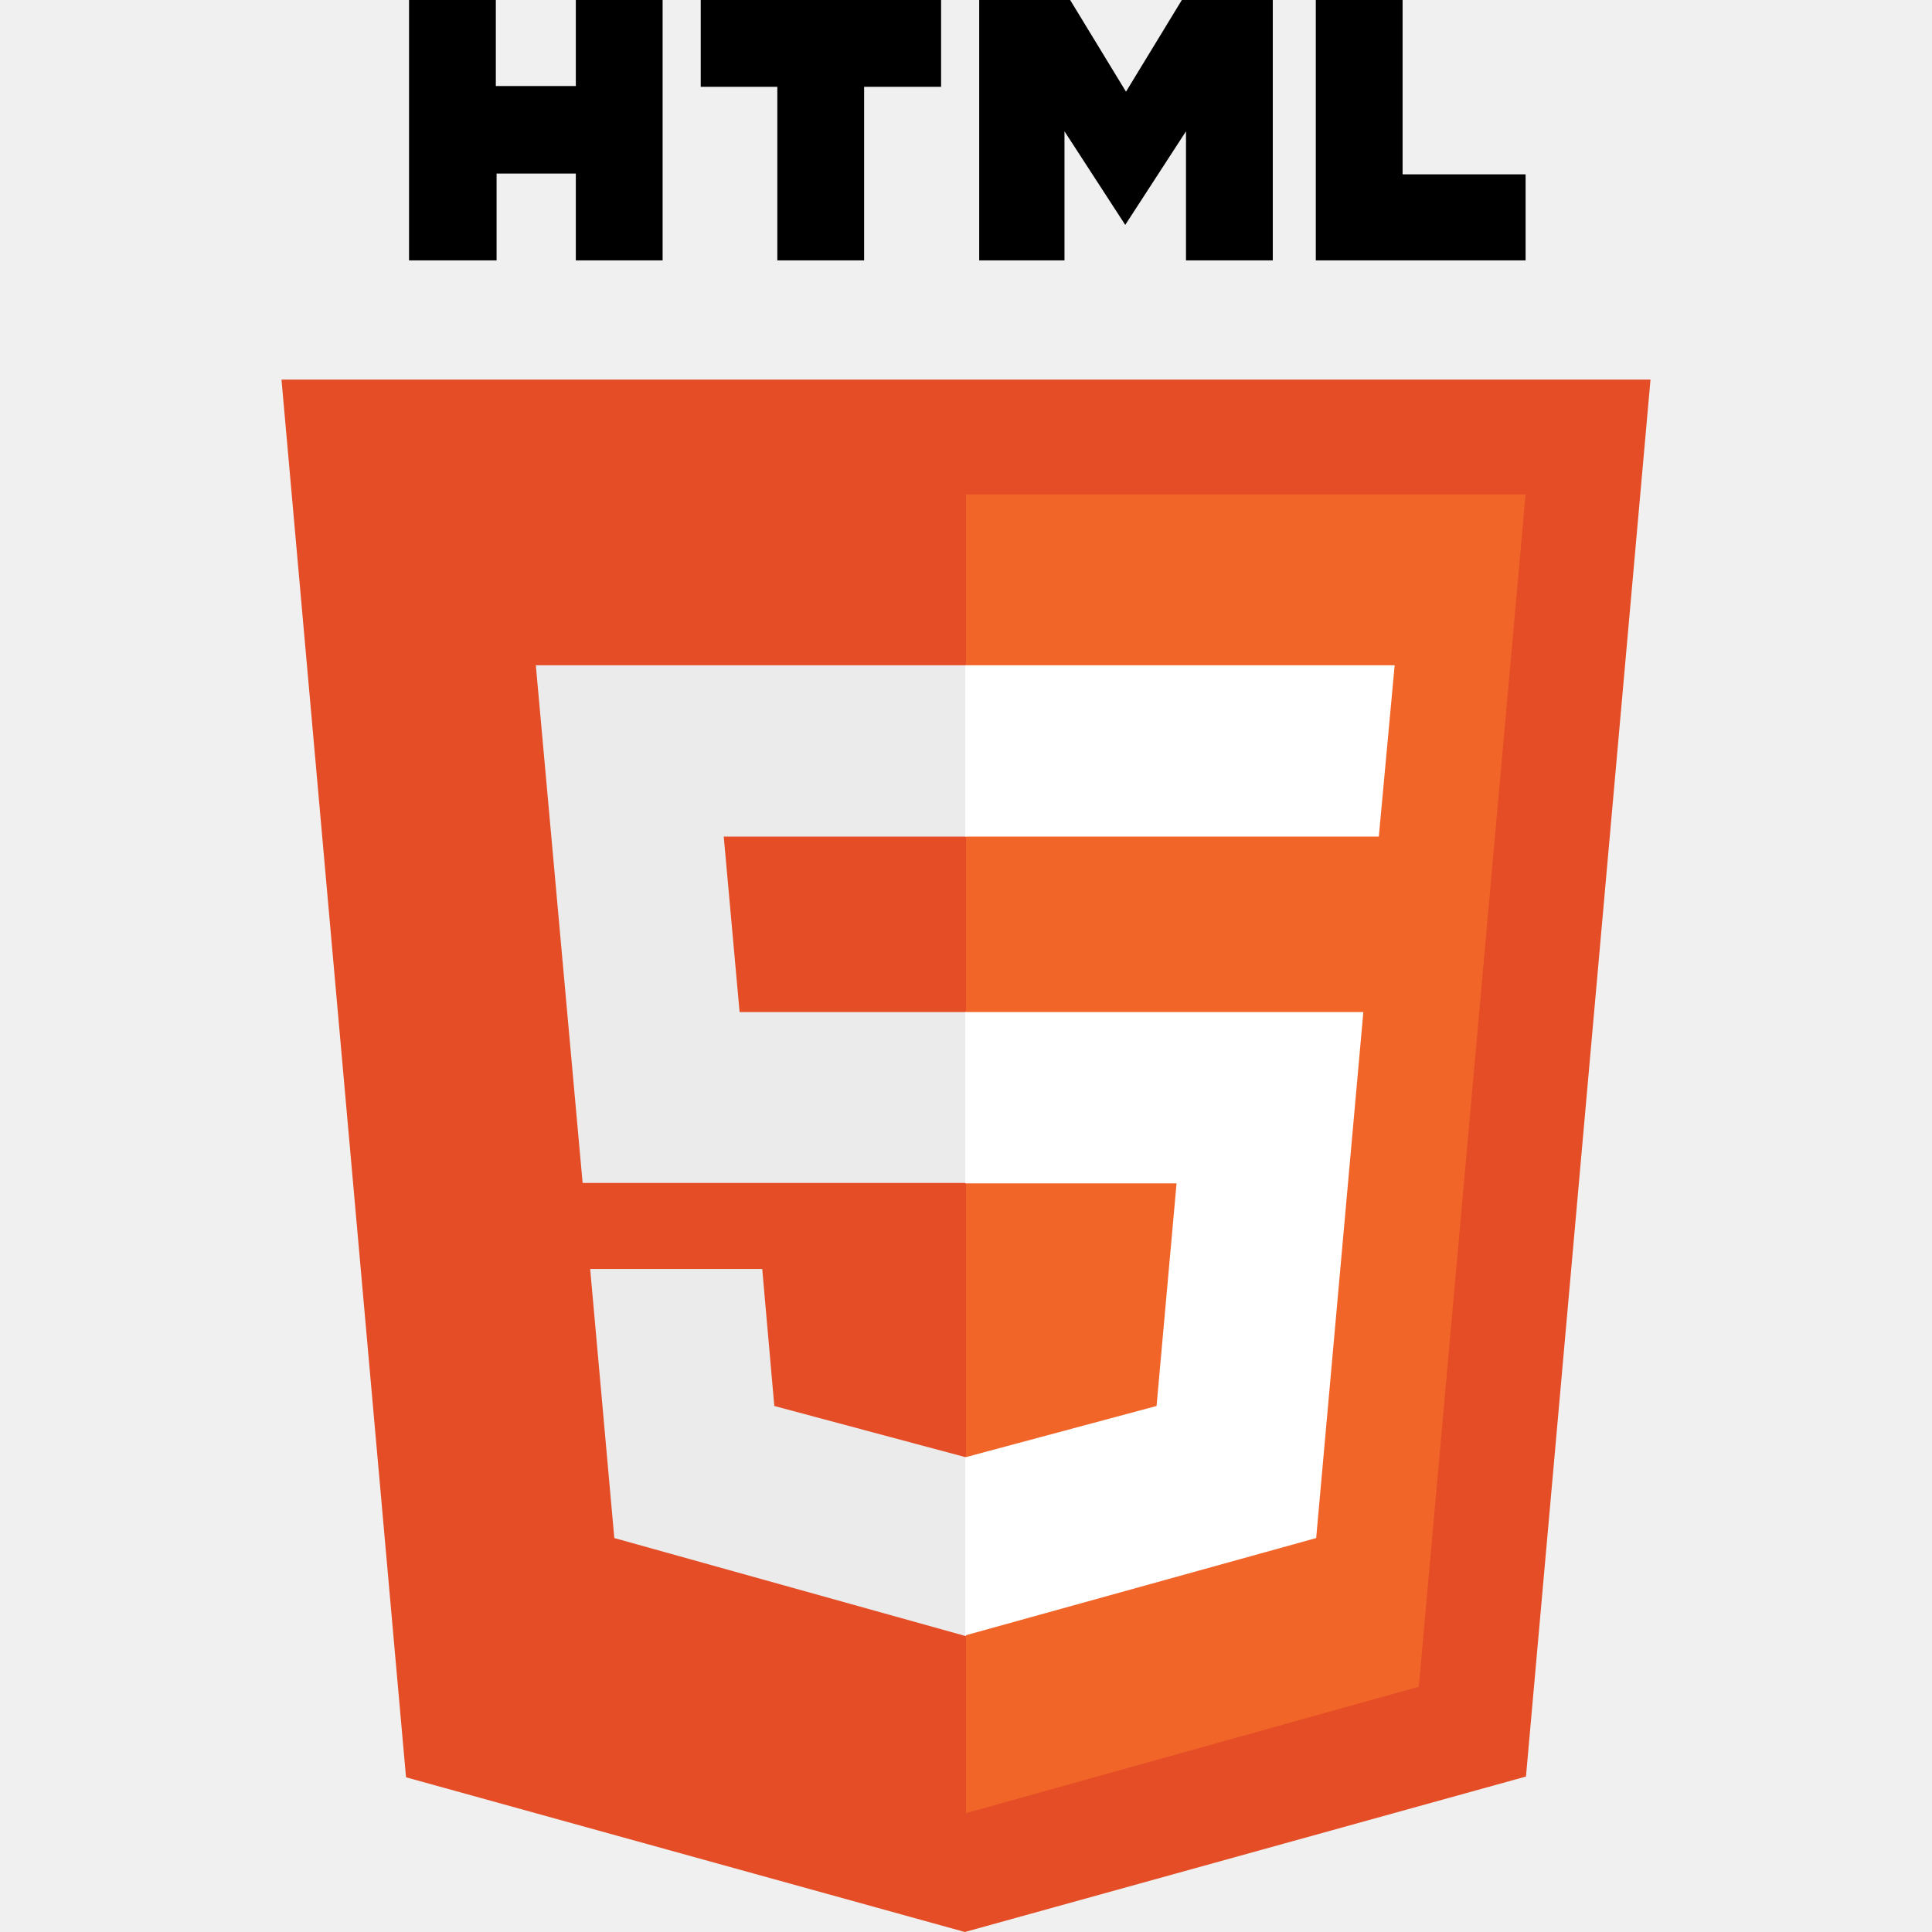
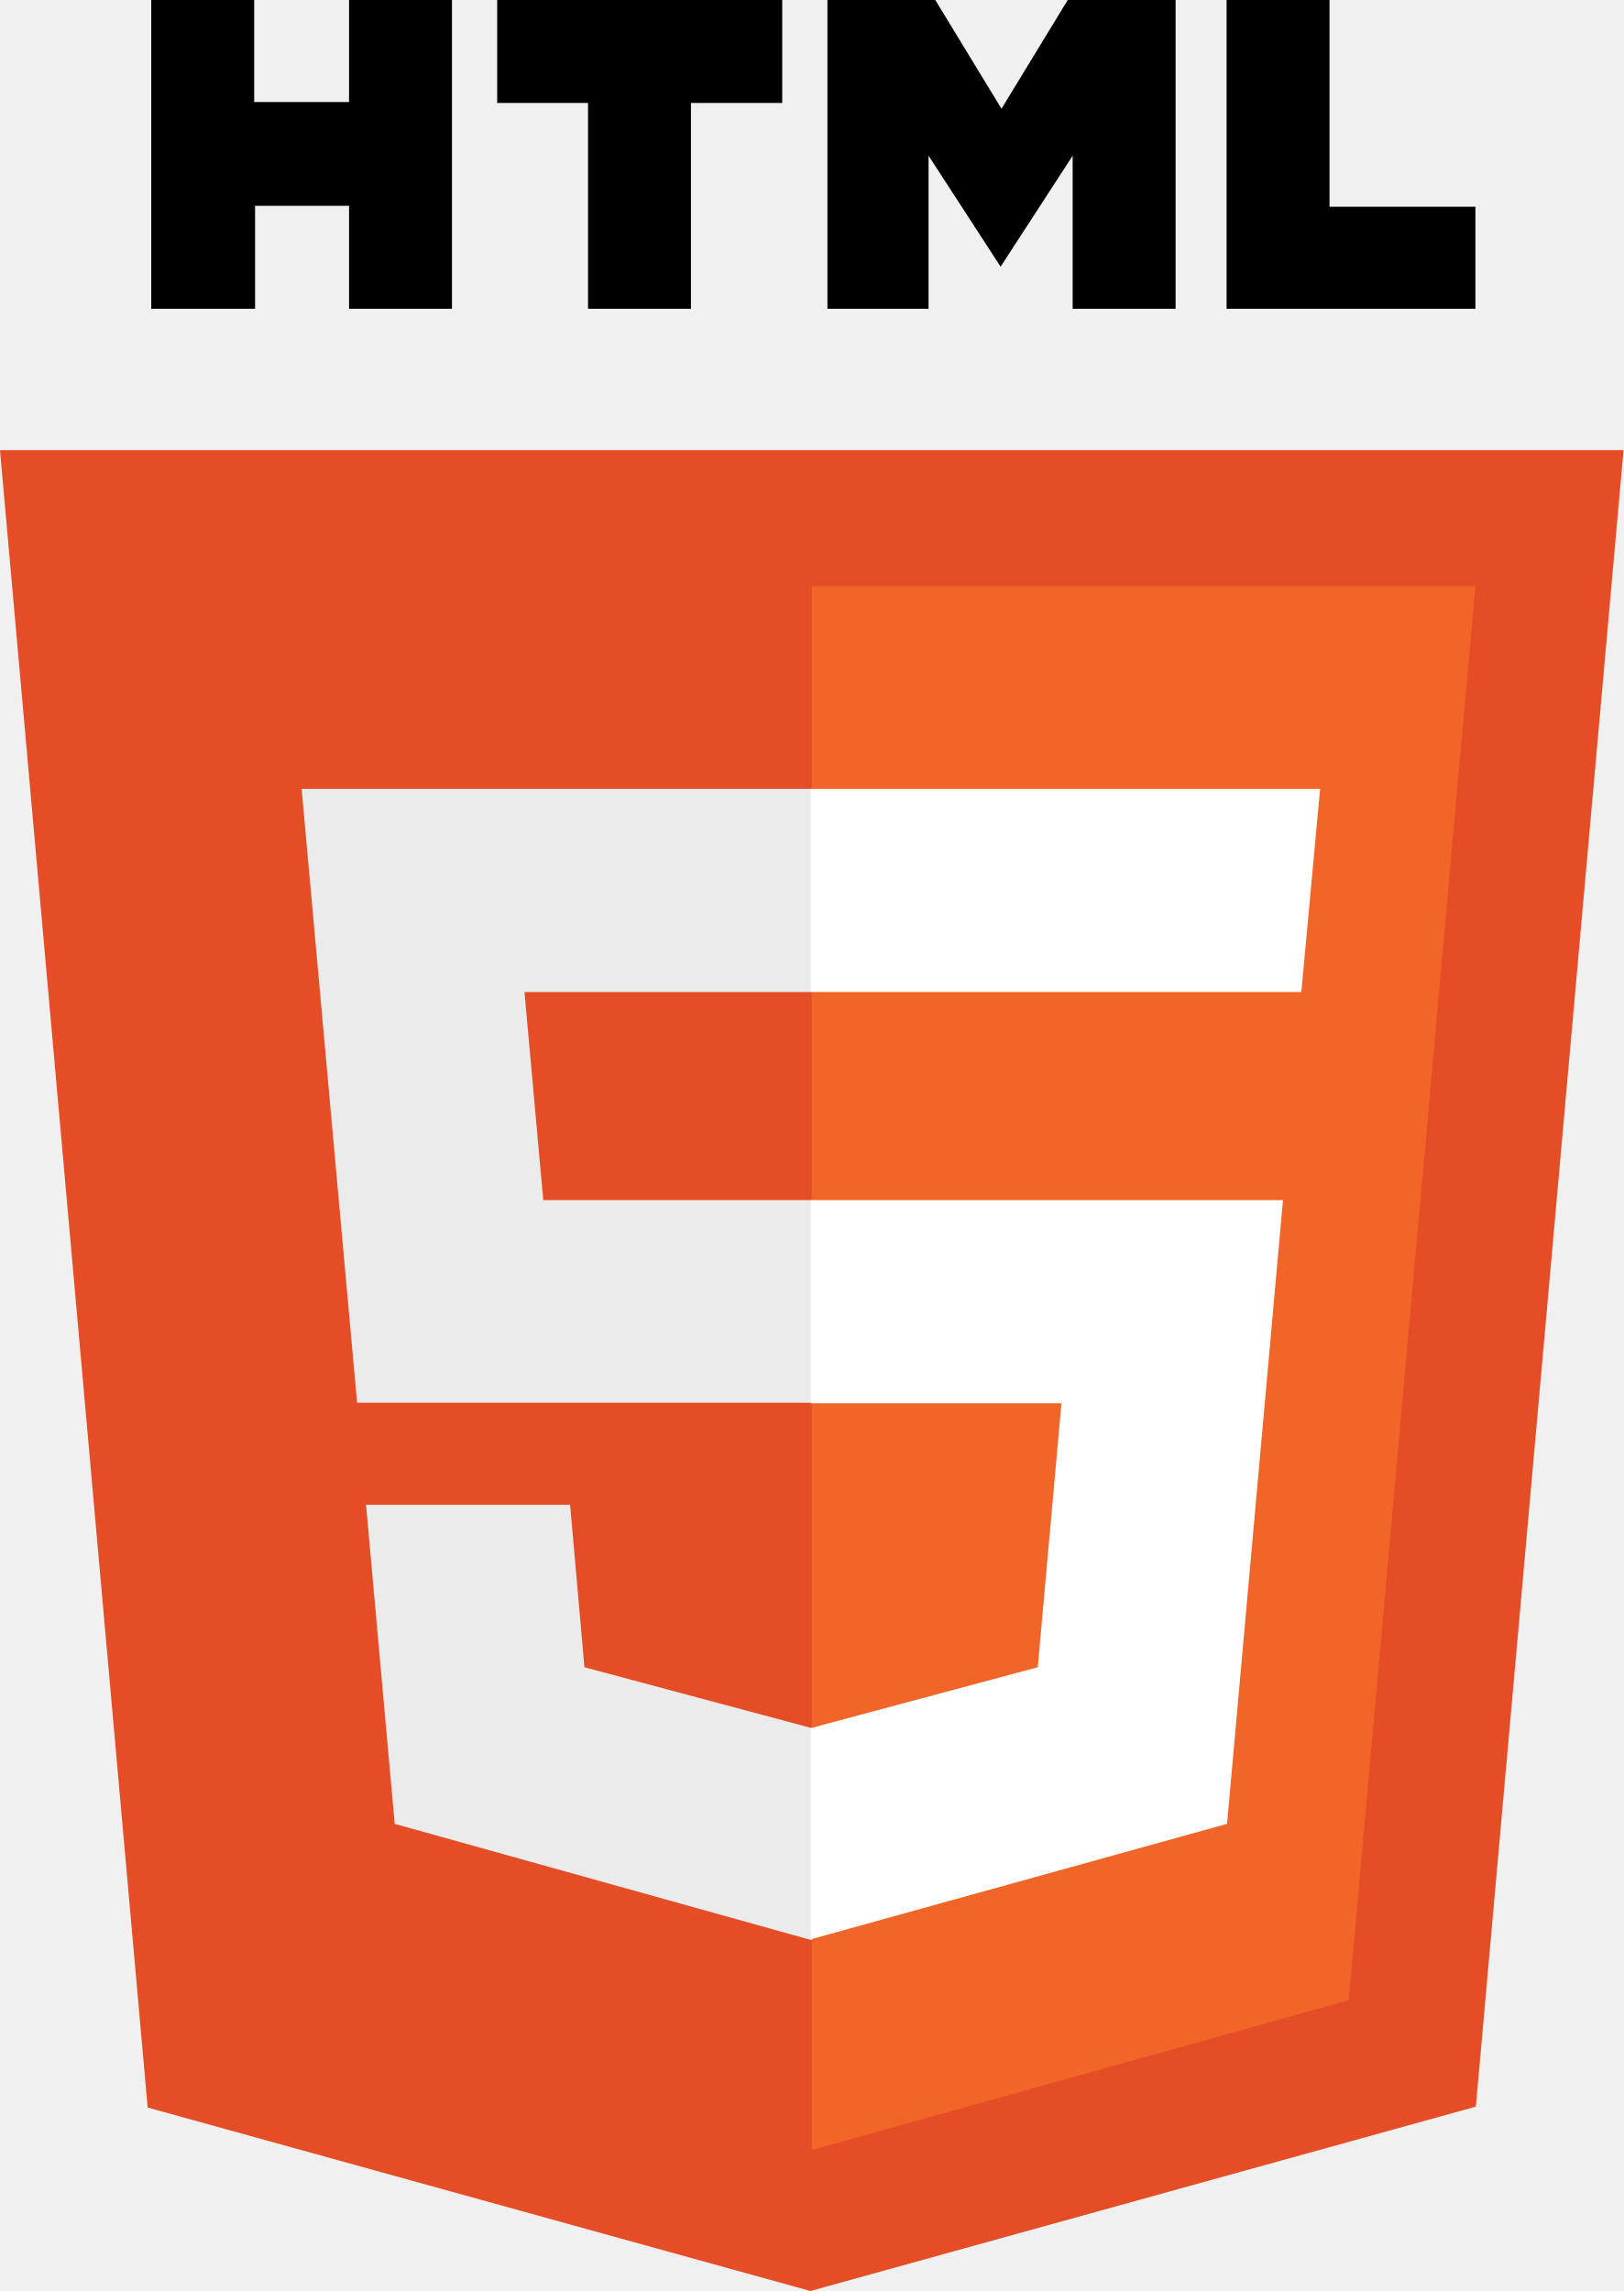
- <svg xmlns="http://www.w3.org/2000/svg" viewBox="0 0 512 512">
-   <path d="M108.4 0h23v22.8h21.2V0h23v69h-23V46h-21v23h-23.2M206 23h-20.3V0h63.7v23H229v46h-23M259.5 0h24.1l14.8 24.3L313.2 0h24.1v69h-23V34.8l-16.1 24.8l-16.1-24.8v34.2h-22.6M348.7 0h23v46.2h32.6V69h-55.6" />
-   <path fill="#e44d26" d="M107.6 471l-33-370.4h362.8l-33 370.2L255.7 512" />
-   <path fill="#f16529" d="M256 480.5V131H404.3L376 447" />
-   <path fill="#ebebeb" d="M142 176.3h114v45.4h-64.2l4.2 46.5h60v45.3H154.4M156.4 336.3H202l3.2 36.3 50.8 13.6v47.4l-93.2-26" />
-   <path fill="#fff" d="M369.6 176.3H255.8v45.4h109.6M361.3 268.2H255.8v45.4h56l-5.3 59-50.7 13.6v47.2l93-25.8" />
+ <svg xmlns="http://www.w3.org/2000/svg" viewBox="0 0 362.8 512" version="1.1" id="svg14" width="362.8" height="512">
+   <defs id="defs18" />
+   <path d="m 33.8,0 h 23 V 22.8 H 78 V 0 h 23 V 69 H 78 V 46 H 57 V 69 H 33.8 M 131.4,23 H 111.1 V 0 h 63.7 v 23 h -20.4 v 46 h -23 M 184.9,0 H 209 L 223.8,24.3 238.6,0 h 24.1 v 69 h -23 V 34.8 L 223.6,59.6 207.5,34.8 V 69 H 184.9 M 274.1,0 h 23 v 46.2 h 32.6 V 69 h -55.6" id="path4" />
+   <path fill="#e44d26" d="M 33,471 0,100.6 h 362.8 l -33,370.2 -148.7,41.2" id="path6" />
+   <path fill="#f16529" d="M 181.4,480.5 V 131 h 148.3 l -28.3,316" id="path8" />
+   <path fill="#ebebeb" d="m 67.4,176.3 h 114 v 45.4 h -64.2 l 4.2,46.5 h 60 v 45.3 H 79.8 m 2,22.8 h 45.6 l 3.2,36.3 50.8,13.6 v 47.4 l -93.2,-26" id="path10" />
+   <path fill="#ffffff" d="M 295,176.3 H 181.2 v 45.4 h 109.6 m -4.1,46.5 H 181.2 v 45.4 h 56 l -5.3,59 -50.7,13.6 v 47.2 l 93,-25.8" id="path12" />
</svg>
